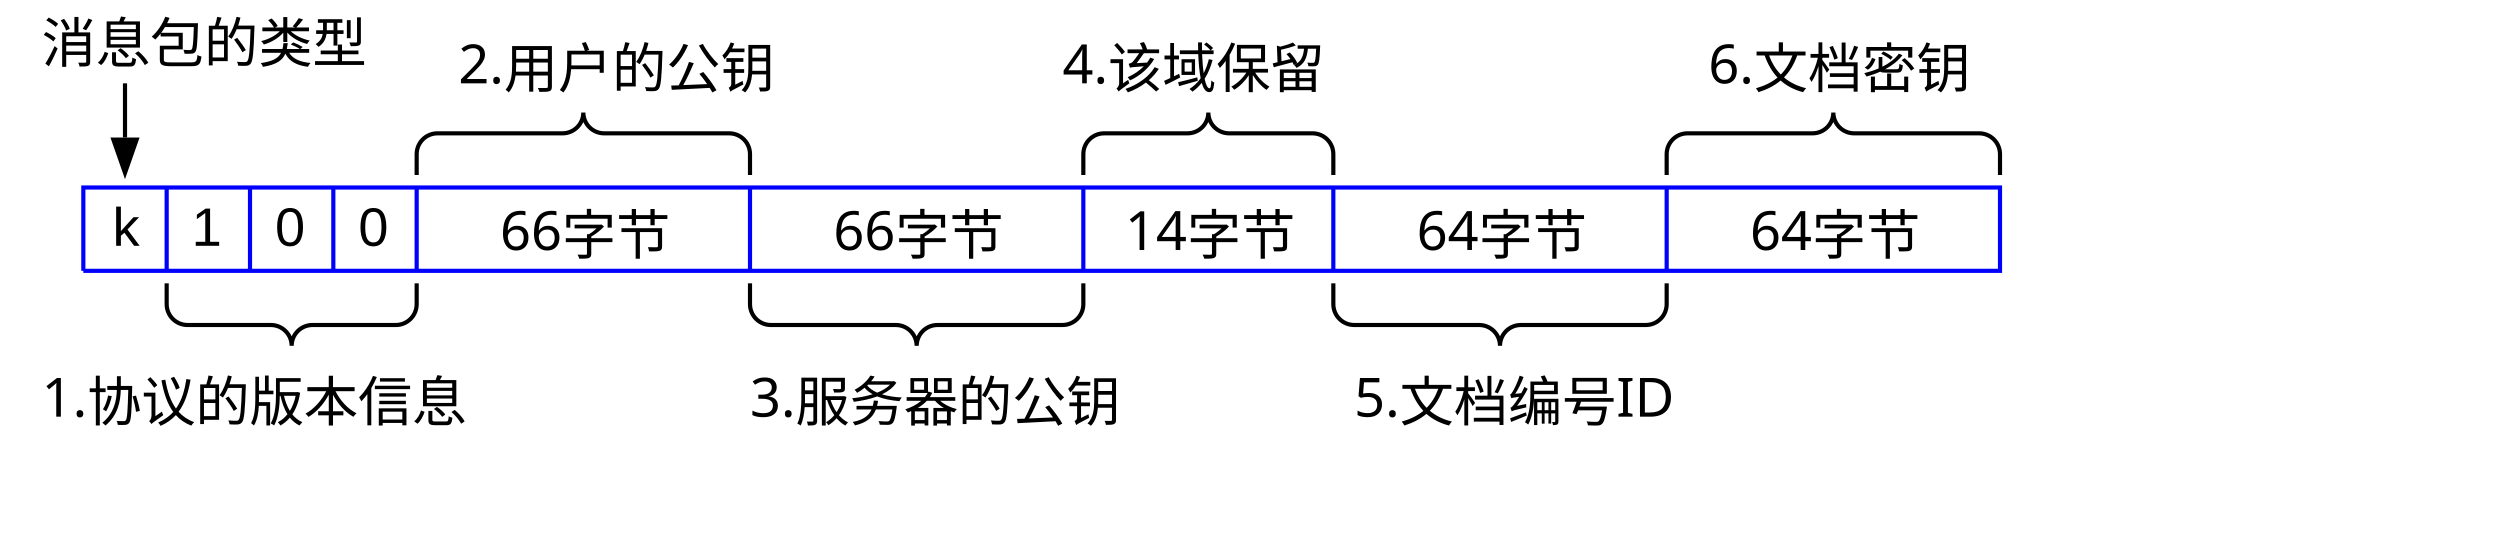
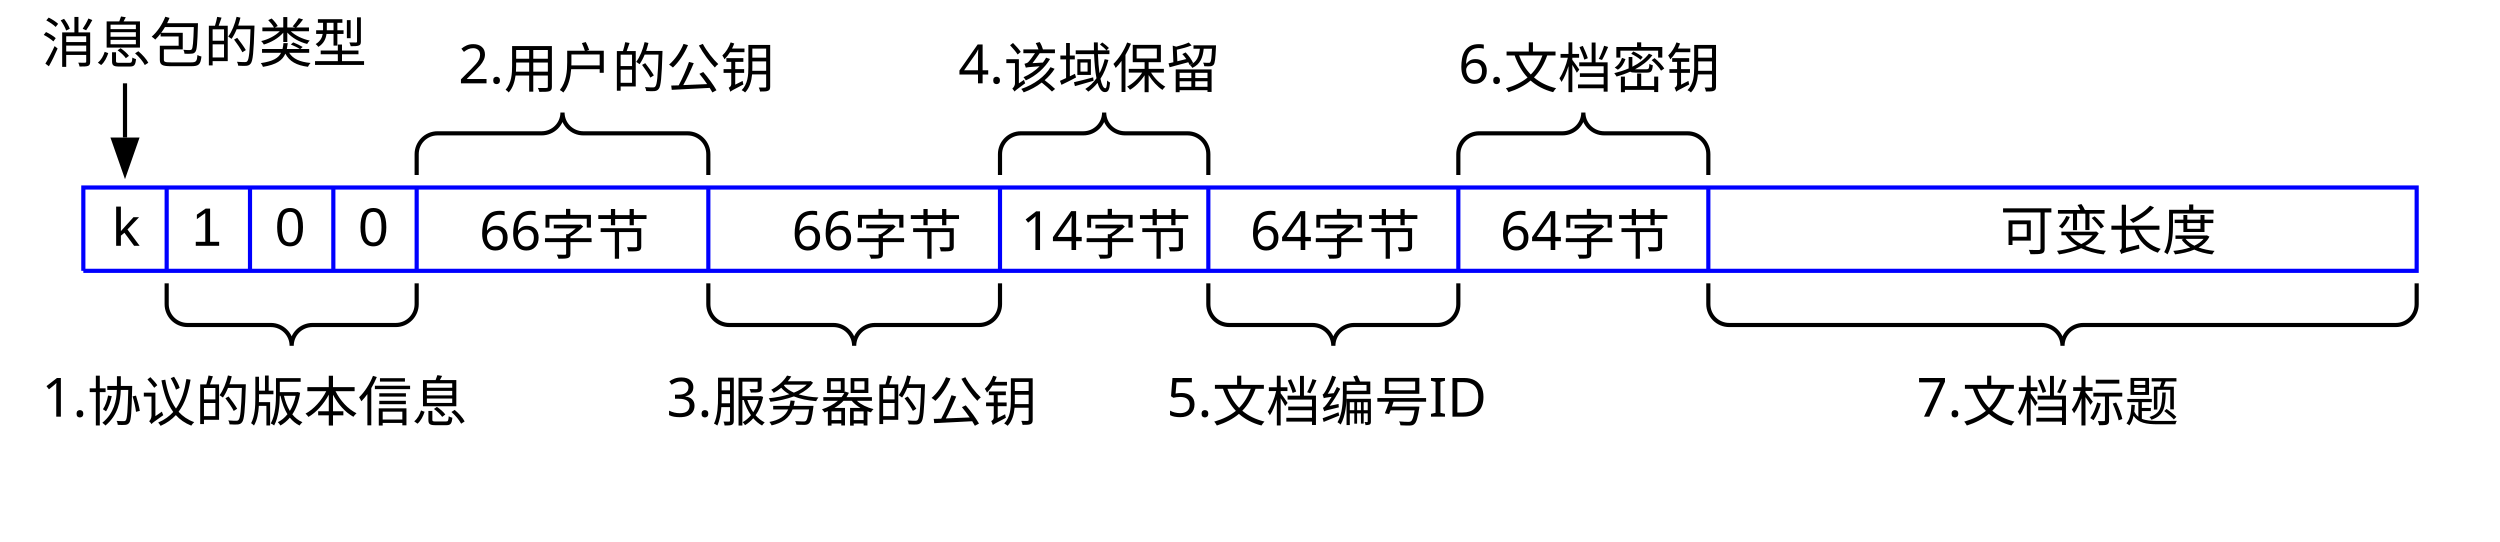
<svg xmlns="http://www.w3.org/2000/svg" version="1.1" width="600" height="130">
  <defs>
    <marker id="arrowhead" markerWidth="10" markerHeight="7" refX="0" refY="3.5" orient="auto">
      <polygon points="0 0, 10 3.5, 0 7" />
    </marker>
  </defs>
-   <path d="M 20 65 h 460 v -20 h -460 v 20" stroke="#0000FF" stroke-width="1" fill="none" />
+   <path d="M 20 65 h 560 v -20 h -560 v 20" stroke="#0000FF" stroke-width="1" fill="none" />
  <path d="M 40 45 v 20" stroke="#0000FF" stroke-width="1" fill="none" />
  <path d="M 60 45 v 20" stroke="#0000FF" stroke-width="1" fill="none" />
  <path d="M 80 45 v 20" stroke="#0000FF" stroke-width="1" fill="none" />
  <path d="M 100 45 v 20" stroke="#0000FF" stroke-width="1" fill="none" />
-   <path d="M 180 45 v 20" stroke="#0000FF" stroke-width="1" fill="none" />
-   <path d="M 260 45 v 20" stroke="#0000FF" stroke-width="1" fill="none" />
-   <path d="M 320 45 v 20" stroke="#0000FF" stroke-width="1" fill="none" />
-   <path d="M 400 45 v 20" stroke="#0000FF" stroke-width="1" fill="none" />
+   <path d="M 170 45 v 20" stroke="#0000FF" stroke-width="1" fill="none" />
+   <path d="M 240 45 v 20" stroke="#0000FF" stroke-width="1" fill="none" />
+   <path d="M 290 45 v 20" stroke="#0000FF" stroke-width="1" fill="none" />
+   <path d="M 350 45 v 20" stroke="#0000FF" stroke-width="1" fill="none" />
+   <path d="M 410 45 v 20" stroke="#0000FF" stroke-width="1" fill="none" />
  <text x="27" y="59" style="font-size:13px;font-family:'Arial'">k</text>
  <text x="46" y="59" style="font-size:13px;font-family:'Arial'">1</text>
  <text x="66" y="59" style="font-size:13px;font-family:'Arial'">0</text>
  <text x="86" y="59" style="font-size:13px;font-family:'Arial'">0</text>
-   <text x="120" y="60" style="font-size:13px;font-family:'Microsoft Yahei UI'">66字节</text>
-   <text x="200" y="60" style="font-size:13px;font-family:'Microsoft Yahei UI'">66字节</text>
-   <text x="270" y="60" style="font-size:13px;font-family:'Microsoft Yahei UI'">14字节</text>
-   <text x="340" y="60" style="font-size:13px;font-family:'Microsoft Yahei UI'">64字节</text>
-   <text x="420" y="60" style="font-size:13px;font-family:'Microsoft Yahei UI'">64字节</text>
+   <text x="115" y="60" style="font-size:13px;font-family:'Microsoft Yahei UI'">66字节</text>
+   <text x="190" y="60" style="font-size:13px;font-family:'Microsoft Yahei UI'">66字节</text>
+   <text x="245" y="60" style="font-size:13px;font-family:'Microsoft Yahei UI'">14字节</text>
+   <text x="300" y="60" style="font-size:13px;font-family:'Microsoft Yahei UI'">64字节</text>
+   <text x="360" y="60" style="font-size:13px;font-family:'Microsoft Yahei UI'">64字节</text>
+   <text x="480" y="60" style="font-size:13px;font-family:'Microsoft Yahei UI'">可变长度</text>
  <path d="M 40 68 v 5 a 5 5 0 0 0 5 5 h 20 a 5 5 0 0 1 5 5 a 5 5 0 0 1 5 -5 h 20 a 5 5 0 0 0 5 -5 v -5" stroke="#000000" stroke-width="1" fill="none" />
-   <path d="M 180 68 v 5 a 5 5 0 0 0 5 5 h 30 a 5 5 0 0 1 5 5 a 5 5 0 0 1 5 -5 h 30 a 5 5 0 0 0 5 -5 v -5" stroke="#000000" stroke-width="1" fill="none" />
-   <path d="M 100 42 v -5 a 5 5 0 0 1 5 -5 h 30 a 5 5 0 0 0 5 -5 a 5 5 0 0 0 5 5 h 30 a 5 5 0 0 1 5 5 v 5" stroke="#000000" stroke-width="1" fill="none" />
-   <path d="M 260 42 v -5 a 5 5 0 0 1 5 -5 h 20 a 5 5 0 0 0 5 -5 a 5 5 0 0 0 5 5 h 20 a 5 5 0 0 1 5 5 v 5" stroke="#000000" stroke-width="1" fill="none" />
-   <path d="M 320 68 v 5 a 5 5 0 0 0 5 5 h 30 a 5 5 0 0 1 5 5 a 5 5 0 0 1 5 -5 h 30 a 5 5 0 0 0 5 -5 v -5" stroke="#000000" stroke-width="1" fill="none" />
-   <path d="M 400 42 v -5 a 5 5 0 0 1 5 -5 h 30 a 5 5 0 0 0 5 -5 a 5 5 0 0 0 5 5 h 30 a 5 5 0 0 1 5 5 v 5" stroke="#000000" stroke-width="1" fill="none" />
+   <path d="M 170 68 v 5 a 5 5 0 0 0 5 5 h 25 a 5 5 0 0 1 5 5 a 5 5 0 0 1 5 -5 h 25 a 5 5 0 0 0 5 -5 v -5" stroke="#000000" stroke-width="1" fill="none" />
+   <path d="M 100 42 v -5 a 5 5 0 0 1 5 -5 h 25 a 5 5 0 0 0 5 -5 a 5 5 0 0 0 5 5 h 25 a 5 5 0 0 1 5 5 v 5" stroke="#000000" stroke-width="1" fill="none" />
+   <path d="M 240 42 v -5 a 5 5 0 0 1 5 -5 h 15 a 5 5 0 0 0 5 -5 a 5 5 0 0 0 5 5 h 15 a 5 5 0 0 1 5 5 v 5" stroke="#000000" stroke-width="1" fill="none" />
+   <path d="M 290 68 v 5 a 5 5 0 0 0 5 5 h 20 a 5 5 0 0 1 5 5 a 5 5 0 0 1 5 -5 h 20 a 5 5 0 0 0 5 -5 v -5" stroke="#000000" stroke-width="1" fill="none" />
+   <path d="M 350 42 v -5 a 5 5 0 0 1 5 -5 h 20 a 5 5 0 0 0 5 -5 a 5 5 0 0 0 5 5 h 20 a 5 5 0 0 1 5 5 v 5" stroke="#000000" stroke-width="1" fill="none" />
+   <path d="M 410 68 v 5 a 5 5 0 0 0 5 5 h 75 a 5 5 0 0 1 5 5 a 5 5 0 0 1 5 -5 h 75 a 5 5 0 0 0 5 -5 v -5" stroke="#000000" stroke-width="1" fill="none" />
  <text x="10" y="100" style="font-size:13px;font-family:'Microsoft Yahei'">1.协议的版本信息</text>
-   <text x="180" y="100" style="font-size:13px;font-family:'Microsoft Yahei'">3.服务器的公钥</text>
+   <text x="160" y="100" style="font-size:13px;font-family:'Microsoft Yahei'">3.服务器的公钥</text>
  <text x="110" y="20" style="font-size:13px;font-family:'Microsoft Yahei'">2.用户的公钥</text>
-   <text x="255" y="20" style="font-size:13px;font-family:'Microsoft Yahei'">4.该域保留</text>
-   <text x="325" y="100" style="font-size:13px;font-family:'Microsoft Yahei'">5.文档编号ID</text>
-   <text x="410" y="20" style="font-size:13px;font-family:'Microsoft Yahei'">6.文档密钥</text>
+   <text x="230" y="20" style="font-size:13px;font-family:'Microsoft Yahei'">4.该域保留</text>
+   <text x="280" y="100" style="font-size:13px;font-family:'Microsoft Yahei'">5.文档编号ID</text>
+   <text x="350" y="20" style="font-size:13px;font-family:'Microsoft Yahei'">6.文档密钥</text>
+   <text x="460" y="100" style="font-size:13px;font-family:'Microsoft Yahei'">7.文档标题</text>
  <path d="M 30 20 V 33" stroke="#000000" stroke-width="1" fill="none" marker-end="url(#arrowhead)" />
  <text x="10" y="15" style="font-size:13px;font-family:'Microsoft Yahei'">消息包的类型</text>
</svg>
